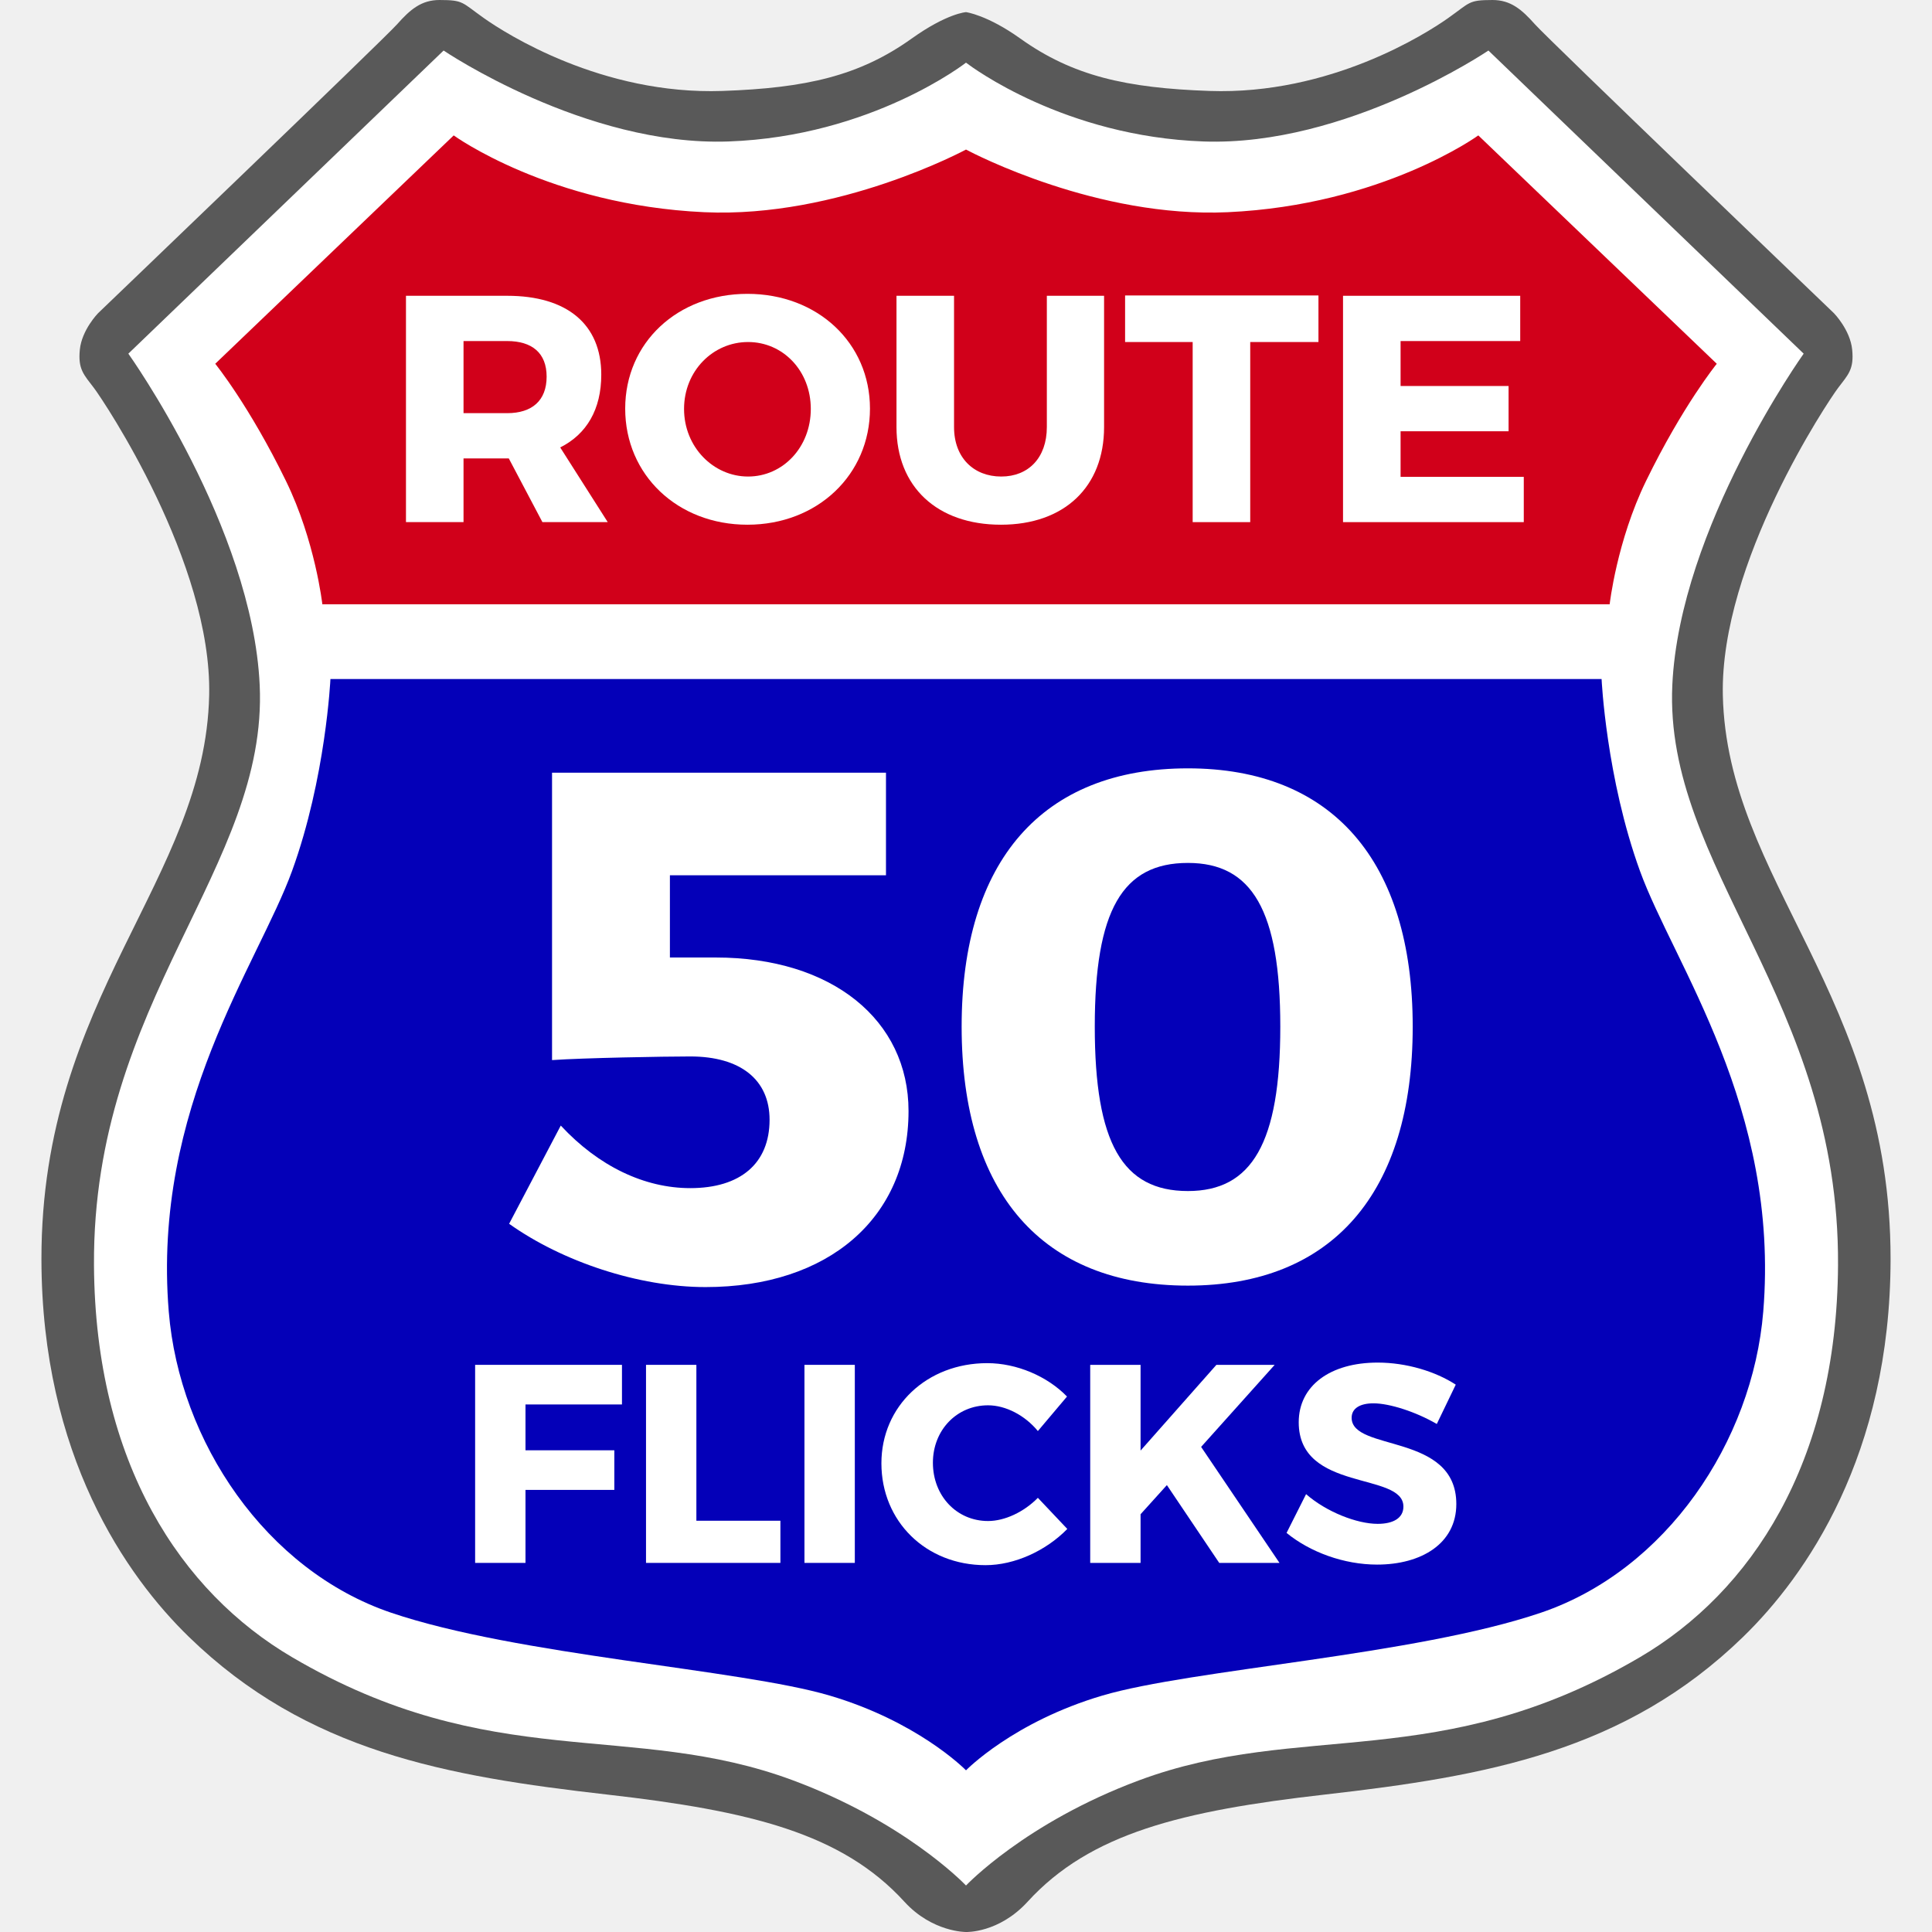
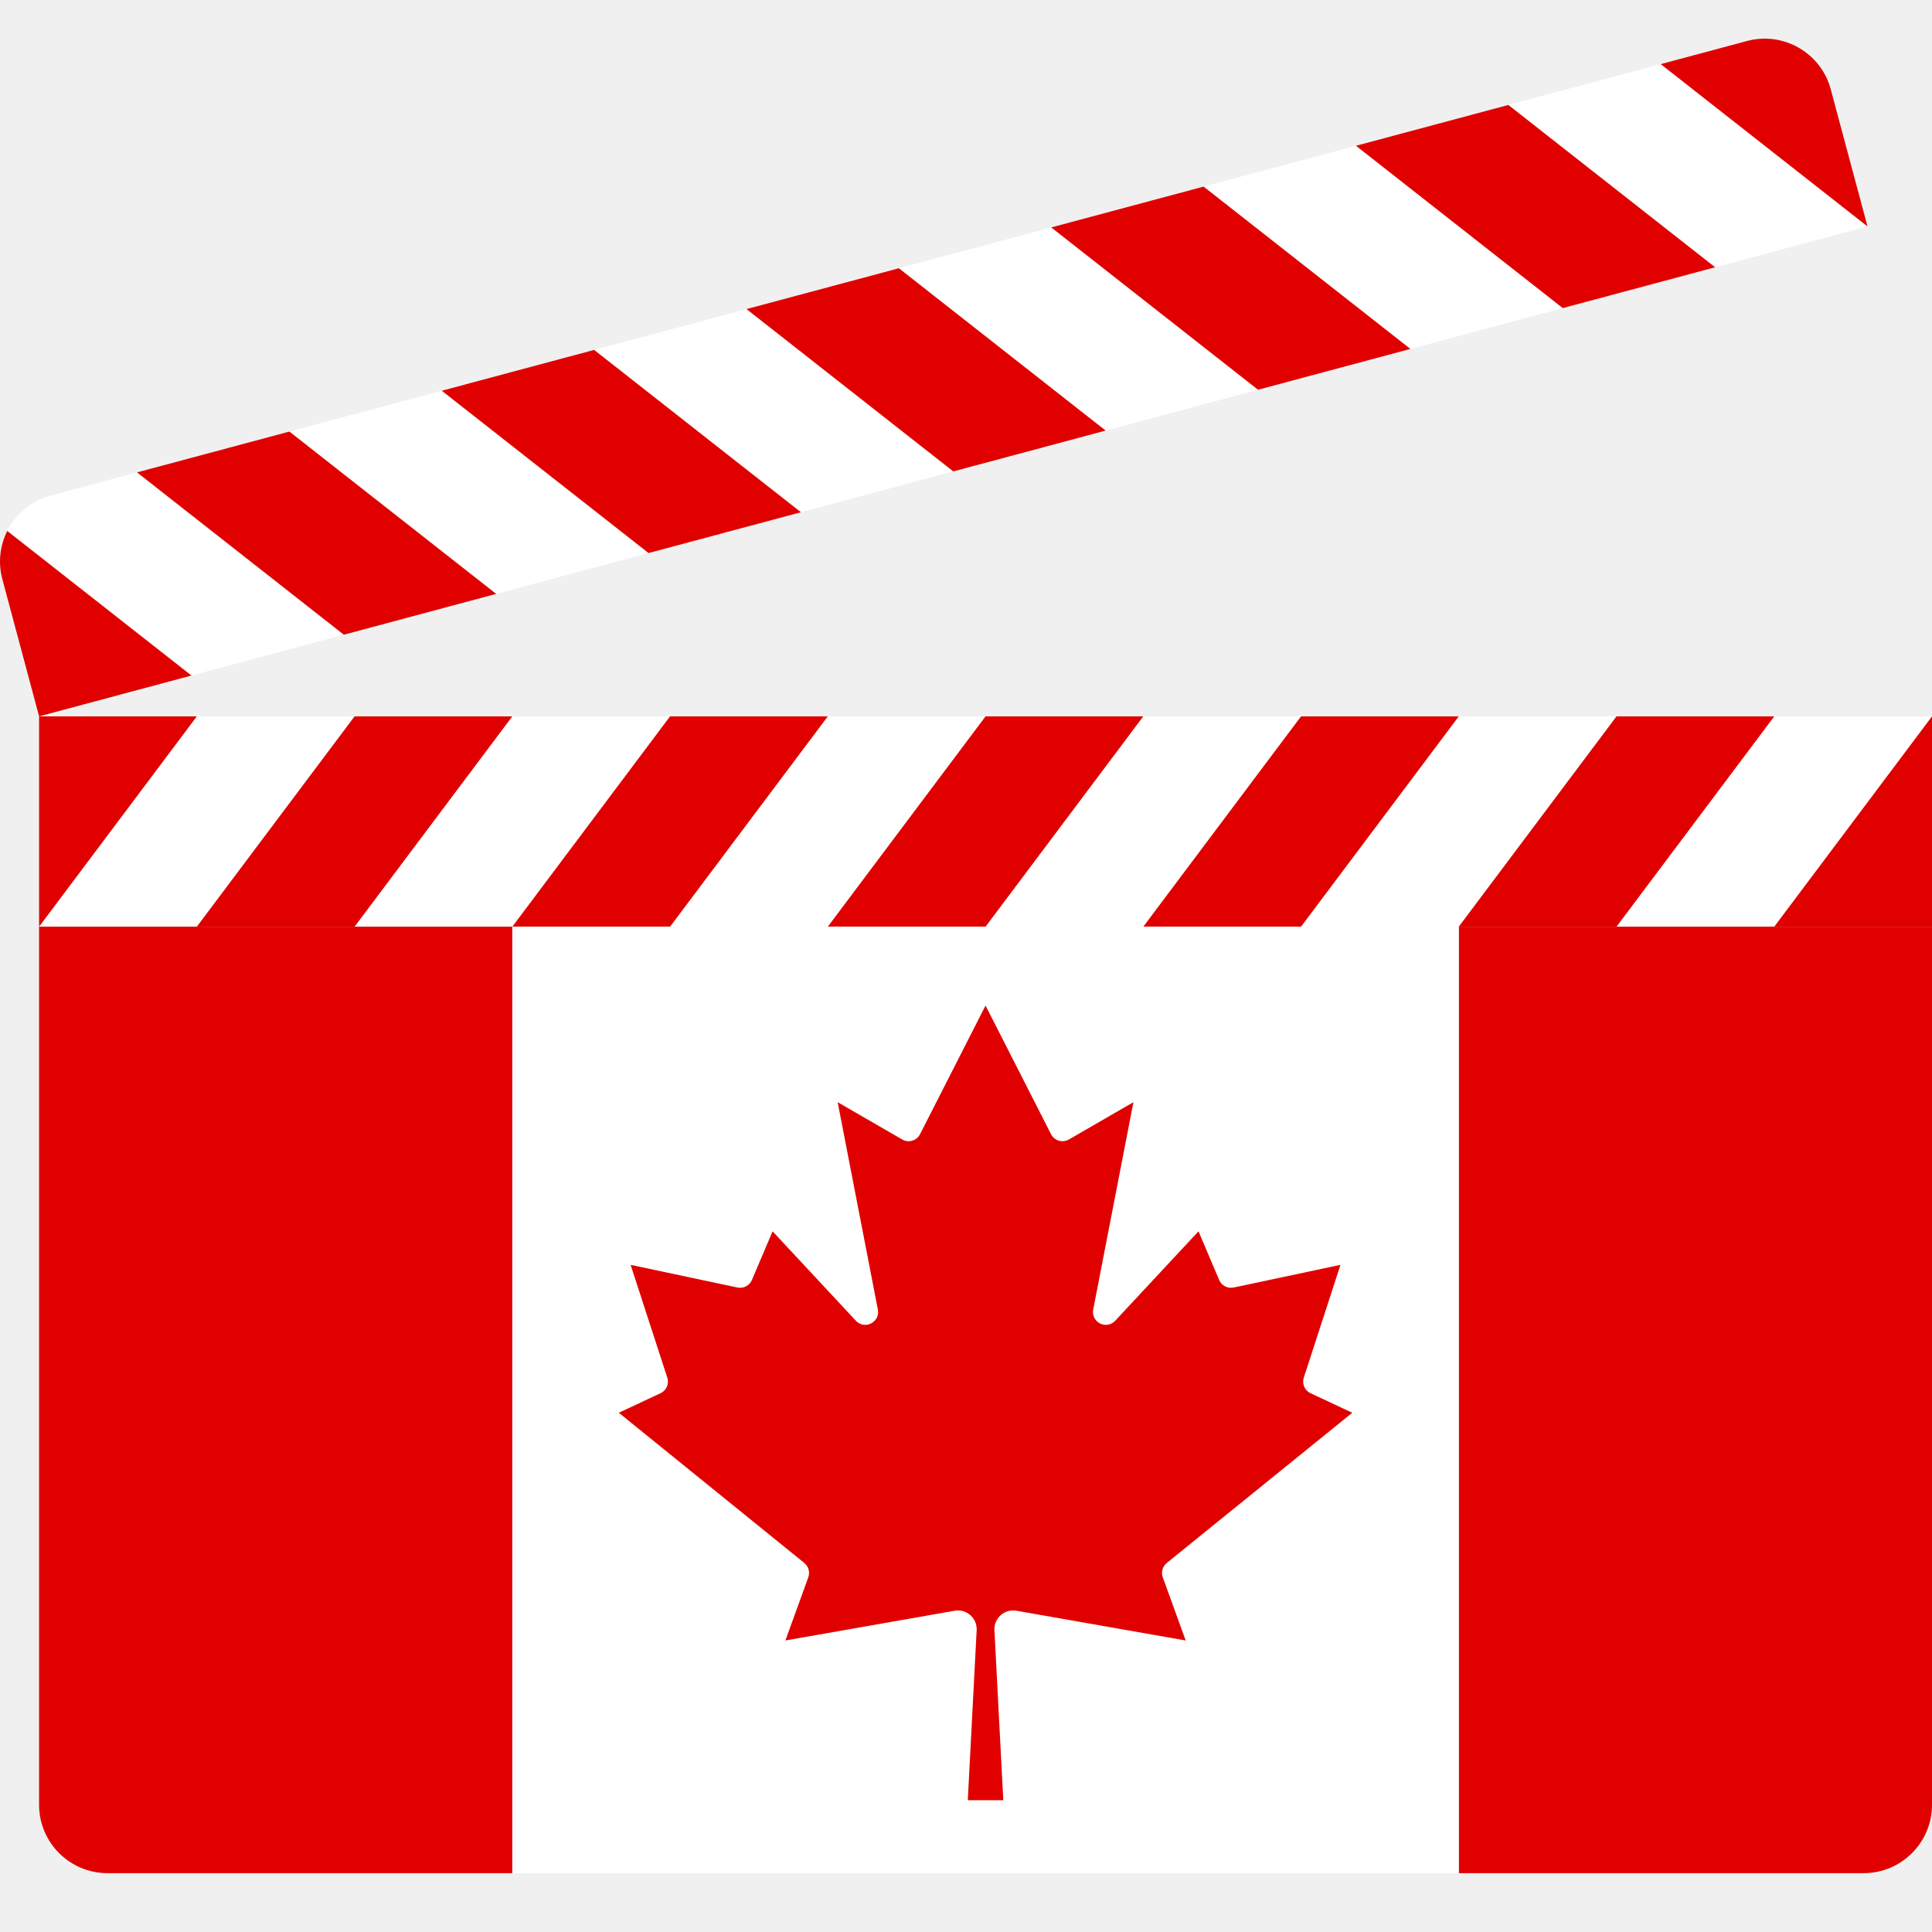
<svg xmlns="http://www.w3.org/2000/svg" width="100%" height="100%" viewBox="0 0 100 100" version="1.1" xml:space="preserve" style="fill-rule:evenodd;clip-rule:evenodd;stroke-linejoin:round;stroke-miterlimit:2;">
  <g transform="matrix(1,0,0,1,-932,0)">
    <g id="logo" transform="matrix(1,0,0,1,486,-1.56319e-13)">
      <rect x="446" y="0" width="100" height="100" style="fill:none;" />
-       <clipPath id="_clip1">
-         <rect x="446" y="0" width="100" height="100" />
-       </clipPath>
-       <g clip-path="url(#_clip1)">
-         <g transform="matrix(1,0,0,1,409.645,428.002)">
-           <g transform="matrix(0.104602,0,0,0.104602,24.5878,-442.123)">
-             <path d="M590.5,1091C590.5,1091 573.845,1091.16 560,1076C529.05,1042.12 483.716,1031.05 413,1023C333.089,1013.9 264.388,1001.72 206,945C174.985,914.873 133.075,855.136 133,758C132.9,627.87 214.001,570.558 216,479C217.43,413.483 163.983,333.583 159,327C154.017,320.417 151.015,317.795 152,308C152.985,298.205 161,290 161,290C161,290 302.506,154.336 309,147C315.494,139.664 321.038,134.985 330,135C342.005,135.02 340.859,136.122 352,144C362.717,151.579 410.331,182.074 470,180C511.339,178.563 537.713,172.578 563.626,154.072C581.124,141.575 590.5,141 590.5,141C590.5,141 600.97,142.356 617.374,154.072C643.287,172.578 669.661,178.563 711,180C770.669,182.074 818.283,151.579 829,144C840.141,136.122 838.995,135.02 851,135C859.962,134.985 865.506,139.664 872,147C878.494,154.336 1020,290 1020,290C1020,290 1028.02,298.205 1029,308C1029.99,317.795 1026.98,320.417 1022,327C1017.02,333.583 963.57,413.483 965,479C966.999,570.558 1048.1,627.87 1048,758C1047.92,855.136 1006.01,914.873 975,945C916.612,1001.72 847.911,1013.9 768,1023C697.284,1031.05 651.95,1042.12 621,1076C606.709,1091.64 590.5,1091 590.5,1091Z" style="fill:rgb(89,89,89);" />
+       <g>
+         <g transform="matrix(0.328606,-0.0880496,0.0880496,0.328606,429.244,19.5704)">
+           <g transform="matrix(1,-2.77556e-17,2.77556e-17,1,-2.84217e-14,-72)">
+             <path d="M40,136L328,136L328,114.4C328,108.66 323.34,104 317.6,104L50.4,104C44.66,104 40,108.66 40,114.4L40,136Z" style="fill:white;" />
          </g>
-           <g transform="matrix(0.104602,0,0,0.104602,24.5878,-442.123)">
-             <path d="M590.414,1067.91C588.645,1066.07 559.435,1036.29 505,1016C424.75,986.096 355.913,1013.09 257,955C202.319,922.886 159.567,859.219 159,761C158.243,629.997 245.178,564.173 241,474C237.382,395.902 176,310 176,310L332,160C332,160 402.166,207.529 473,205C543.834,202.471 590.5,166 590.5,166L590.636,166.105C593.435,168.243 639.376,202.55 708,205C778.834,207.529 849,160 849,160L1005,310C1005,310 943.618,395.902 940,474C935.822,564.173 1022.76,629.997 1022,761C1021.43,859.219 978.681,922.886 924,955C825.087,1013.09 756.25,986.096 676,1016C619.812,1036.94 590.5,1068 590.5,1068L590.414,1067.91Z" style="fill:white;" />
-           </g>
-           <g transform="matrix(0.104602,0,0,0.104602,24.5878,-442.123)">
-             <path d="M272,434C272,434 268.483,402.722 254,373C235.815,335.68 219,315 219,315L337,202C337,202 384.526,236.5 461,240C527.484,243.043 590.5,209 590.5,209L590.683,209.098C594.436,211.088 655.59,242.948 720,240C796.474,236.5 844,202 844,202L962,315C962,315 945.185,335.68 927,373C912.517,402.722 909,434 909,434L272,434Z" style="fill:rgb(209,0,26);" />
-           </g>
-           <g transform="matrix(0.104602,0,0,0.104602,24.5878,-442.123)">
-             <path d="M590.432,1010.93C589.027,1009.52 565.842,986.654 523,974C478.779,960.939 368.426,954.179 306,933C244.118,912.006 201.282,848.459 196,784C187.723,682.993 240.279,612.045 257,566C273.721,519.955 276,471 276,471L905,471C905,471 907.279,519.955 924,566C940.721,612.045 993.277,682.993 985,784C979.718,848.459 936.882,912.006 875,933C812.574,954.179 702.221,960.939 658,974C613.779,987.061 590.5,1011 590.5,1011L590.432,1010.93Z" style="fill:rgb(4,0,184);" />
-           </g>
-           <g transform="matrix(0.104602,0,0,0.104602,15.7461,-437.834)">
-             <g transform="matrix(160,0,0,160,386.707,352.357)">
-               <path d="M0.492,-0L0.694,-0L0.547,-0.231C0.629,-0.272 0.674,-0.349 0.674,-0.456C0.674,-0.612 0.568,-0.7 0.383,-0.7L0.07,-0.7L0.07,-0L0.248,-0L0.248,-0.197L0.388,-0.197L0.492,-0ZM0.248,-0.337L0.248,-0.56L0.383,-0.56C0.46,-0.56 0.505,-0.523 0.505,-0.45C0.505,-0.376 0.46,-0.337 0.383,-0.337L0.248,-0.337Z" style="fill:white;fill-rule:nonzero;" />
-             </g>
-             <g transform="matrix(160,0,0,160,502.547,352.357)">
-               <path d="M0.402,-0.706C0.186,-0.706 0.024,-0.555 0.024,-0.351C0.024,-0.146 0.186,0.008 0.402,0.008C0.619,0.008 0.781,-0.147 0.781,-0.351C0.781,-0.554 0.619,-0.706 0.402,-0.706ZM0.404,-0.557C0.512,-0.557 0.598,-0.468 0.598,-0.35C0.598,-0.232 0.512,-0.141 0.404,-0.141C0.297,-0.141 0.206,-0.232 0.206,-0.35C0.206,-0.468 0.296,-0.557 0.404,-0.557Z" style="fill:white;fill-rule:nonzero;" />
-             </g>
-             <g transform="matrix(160,0,0,160,631.347,352.357)">
-               <path d="M0.7,-0.7L0.523,-0.7L0.523,-0.294C0.523,-0.199 0.466,-0.141 0.382,-0.141C0.297,-0.141 0.236,-0.199 0.236,-0.294L0.236,-0.7L0.058,-0.7L0.058,-0.294C0.058,-0.109 0.184,0.008 0.381,0.008C0.577,0.008 0.7,-0.109 0.7,-0.294L0.7,-0.7Z" style="fill:white;fill-rule:nonzero;" />
-             </g>
-             <g transform="matrix(160,0,0,160,752.627,352.357)">
-               <path d="M0.605,-0.557L0.605,-0.701L0.007,-0.701L0.007,-0.557L0.216,-0.557L0.216,-0L0.394,-0L0.394,-0.557L0.605,-0.557Z" style="fill:white;fill-rule:nonzero;" />
-             </g>
-             <g transform="matrix(160,0,0,160,850.387,352.357)">
-               <path d="M0.618,-0.56L0.618,-0.7L0.07,-0.7L0.07,-0L0.629,-0L0.629,-0.14L0.248,-0.14L0.248,-0.281L0.582,-0.281L0.582,-0.421L0.248,-0.421L0.248,-0.56L0.618,-0.56Z" style="fill:white;fill-rule:nonzero;" />
-             </g>
-           </g>
-           <g transform="matrix(0.104602,0,0,0.104602,15.6844,-383.964)">
-             <g transform="matrix(140,0,0,140,422.917,352.357)">
-               <path d="M0.589,-0.56L0.589,-0.7L0.07,-0.7L0.07,-0L0.248,-0L0.248,-0.258L0.562,-0.258L0.562,-0.398L0.248,-0.398L0.248,-0.56L0.589,-0.56Z" style="fill:white;fill-rule:nonzero;" />
-             </g>
-             <g transform="matrix(140,0,0,140,507.477,352.357)">
-               <path d="M0.248,-0.149L0.248,-0.7L0.07,-0.7L0.07,-0L0.545,-0L0.545,-0.149L0.248,-0.149Z" style="fill:white;fill-rule:nonzero;" />
-             </g>
-             <g transform="matrix(140,0,0,140,585.877,352.357)">
-               <rect x="0.07" y="-0.7" width="0.178" height="0.7" style="fill:white;fill-rule:nonzero;" />
-             </g>
-             <g transform="matrix(140,0,0,140,630.397,352.357)">
-               <path d="M0.398,-0.706C0.185,-0.706 0.024,-0.554 0.024,-0.352C0.024,-0.147 0.181,0.008 0.392,0.008C0.495,0.008 0.606,-0.043 0.681,-0.12L0.577,-0.23C0.528,-0.18 0.46,-0.148 0.401,-0.148C0.29,-0.148 0.206,-0.237 0.206,-0.354C0.206,-0.469 0.29,-0.557 0.401,-0.557C0.463,-0.557 0.531,-0.522 0.577,-0.466L0.68,-0.588C0.61,-0.66 0.502,-0.706 0.398,-0.706Z" style="fill:white;fill-rule:nonzero;" />
-             </g>
-             <g transform="matrix(140,0,0,140,727.277,352.357)">
-               <path d="M0.526,-0L0.739,-0L0.462,-0.41L0.722,-0.7L0.516,-0.7L0.248,-0.397L0.248,-0.7L0.07,-0.7L0.07,-0L0.248,-0L0.248,-0.172L0.341,-0.275L0.526,-0Z" style="fill:white;fill-rule:nonzero;" />
-             </g>
-             <g transform="matrix(140,0,0,140,831.857,352.357)">
-               <path d="M0.339,-0.708C0.171,-0.708 0.06,-0.626 0.06,-0.497C0.06,-0.249 0.43,-0.323 0.43,-0.199C0.43,-0.159 0.395,-0.138 0.339,-0.138C0.266,-0.138 0.158,-0.18 0.086,-0.243L0.017,-0.106C0.1,-0.038 0.22,0.006 0.337,0.006C0.493,0.006 0.617,-0.068 0.617,-0.208C0.617,-0.461 0.247,-0.392 0.247,-0.513C0.247,-0.547 0.278,-0.564 0.324,-0.564C0.381,-0.564 0.474,-0.534 0.548,-0.491L0.615,-0.63C0.543,-0.677 0.44,-0.708 0.339,-0.708Z" style="fill:white;fill-rule:nonzero;" />
-             </g>
-           </g>
-           <g transform="matrix(0.104602,0,0,0.104602,16.2775,-398.504)">
-             <g transform="matrix(360,0,0,360,438.827,352.357)">
-               <path d="M0.532,-0.559L0.532,-0.7L0.073,-0.7L0.073,-0.305C0.116,-0.308 0.227,-0.31 0.263,-0.31C0.332,-0.31 0.372,-0.278 0.372,-0.223C0.372,-0.163 0.332,-0.129 0.263,-0.129C0.2,-0.129 0.137,-0.159 0.085,-0.215L0.014,-0.08C0.087,-0.028 0.192,0.007 0.284,0.007C0.453,0.007 0.563,-0.088 0.563,-0.235C0.563,-0.36 0.458,-0.446 0.298,-0.446L0.235,-0.446L0.235,-0.559L0.532,-0.559Z" style="fill:white;fill-rule:nonzero;" />
-             </g>
-             <g transform="matrix(360,0,0,360,653.027,352.357)">
-               <path d="M0.352,-0.706C0.152,-0.706 0.041,-0.579 0.041,-0.351C0.041,-0.122 0.152,0.005 0.352,0.005C0.55,0.005 0.661,-0.122 0.661,-0.351C0.661,-0.579 0.55,-0.706 0.352,-0.706ZM0.352,-0.576C0.44,-0.576 0.479,-0.511 0.479,-0.351C0.479,-0.191 0.44,-0.125 0.352,-0.125C0.262,-0.125 0.224,-0.191 0.224,-0.351C0.224,-0.511 0.262,-0.576 0.352,-0.576Z" style="fill:white;fill-rule:nonzero;" />
-             </g>
-           </g>
+           <path d="M42.623,35.498C40.992,37.334 40,39.752 40,42.4L40,64L64,64L42.623,35.498ZM112,64L88,64L64,32L88,32L112,64ZM160,64L136,64L112,32L136,32L160,64ZM208,64L184,64L160,32L184,32L208,64ZM256,64L232,64L208,32L232,32L256,64ZM304,64L280,64L256,32L280,32L304,64ZM304,32L328,64L328,42.4C328,36.66 323.34,32 317.6,32L304,32Z" style="fill:rgb(224,0,0);" />
+         </g>
+         <g transform="matrix(0.340198,0,0,0.340198,434.415,-9.18768)">
+           <rect x="40" y="136" width="288" height="32" style="fill:white;" />
+         </g>
+         <g transform="matrix(0.340198,0,0,-0.340198,453.466,83.346)">
+           <path d="M104,104L128,136L152,136L128,104L104,104Z" style="fill:rgb(224,0,0);" />
+         </g>
+         <g transform="matrix(0.340198,0,0,-0.340198,437.137,83.346)">
+           <path d="M104,104L128,136L152,136L128,104L104,104Z" style="fill:rgb(224,0,0);" />
+         </g>
+         <g transform="matrix(0.340198,0,0,-0.340198,420.807,83.346)">
+           <path d="M104,104L128,136L152,136L128,104L104,104Z" style="fill:rgb(224,0,0);" />
+         </g>
+         <g transform="matrix(0.340198,0,0,-0.340198,469.796,83.346)">
+           <path d="M104,104L128,136L152,136L128,104L104,104Z" style="fill:rgb(224,0,0);" />
+         </g>
+         <g transform="matrix(0.340198,0,0,-0.340198,486.125,83.346)">
+           <path d="M104,104L128,136L152,136L128,104L104,104Z" style="fill:rgb(224,0,0);" />
+         </g>
+         <g transform="matrix(0.340198,0,0,0.340198,434.415,-9.18768)">
+           <path d="M112,312L112,168L256,168L256,312L317.6,312C323.34,312 328,307.34 328,301.6L328,168L40,168L40,301.6C40,307.34 44.66,312 50.4,312L112,312Z" style="fill:rgb(224,0,0);" />
+         </g>
+         <g transform="matrix(0.340198,0,0,0.340198,434.415,-9.18768)">
+           <path d="M40,136L64,136L40,168L40,136Z" style="fill:rgb(224,0,0);" />
+         </g>
+         <g transform="matrix(0.340198,0,0,0.340198,434.415,-9.18768)">
+           <path d="M328,136L304,168L328,168L328,136Z" style="fill:rgb(224,0,0);" />
+         </g>
+         <g transform="matrix(0.340198,0,0,0.340198,434.415,-9.18768)">
+           <rect x="112" y="168" width="144" height="144" style="fill:white;" />
+         </g>
+         <g transform="matrix(0.0816474,0,0,0.0816474,448.023,47.9655)">
+           <path d="M611.25,553.75L605.625,445.875C605.617,445.693 605.612,445.511 605.612,445.328C605.612,438.814 610.973,433.453 617.487,433.453C618.162,433.453 618.835,433.511 619.5,433.625L726.875,452.5L712.375,412.5C711.172,409.245 712.181,405.562 714.875,403.375L832.5,308.125L806,295.75C802.314,294.008 800.481,289.749 801.75,285.875L825,214.375L757.25,228.75C753.48,229.536 749.644,227.539 748.125,224L735,193.125L682.125,249.875C680.591,251.493 678.458,252.41 676.229,252.41C671.771,252.41 668.104,248.742 668.104,244.285C668.104,243.77 668.153,243.256 668.25,242.75L693.75,111.25L652.875,134.875C651.629,135.605 650.211,135.99 648.767,135.99C645.694,135.99 642.874,134.248 641.5,131.5L600,50L558.5,131.5C557.126,134.248 554.306,135.99 551.233,135.99C549.789,135.99 548.371,135.605 547.125,134.875L506.25,111.25L531.75,242.75C531.847,243.256 531.896,243.77 531.896,244.285C531.896,248.742 528.229,252.41 523.771,252.41C521.542,252.41 519.409,251.493 517.875,249.875L465,193.125L451.875,224C450.356,227.539 446.52,229.536 442.75,228.75L375,214.375L398.25,285.875C399.519,289.749 397.686,294.008 394,295.75L367.5,308.125L485.125,403.375C487.819,405.562 488.828,409.245 487.625,412.5L473.125,452.5L580.5,433.625C581.165,433.511 581.838,433.453 582.513,433.453C589.027,433.453 594.388,438.814 594.388,445.328C594.388,445.511 594.383,445.693 594.375,445.875L588.75,553.75L611.25,553.75Z" style="fill:rgb(224,0,0);" />
        </g>
      </g>
    </g>
  </g>
</svg>
